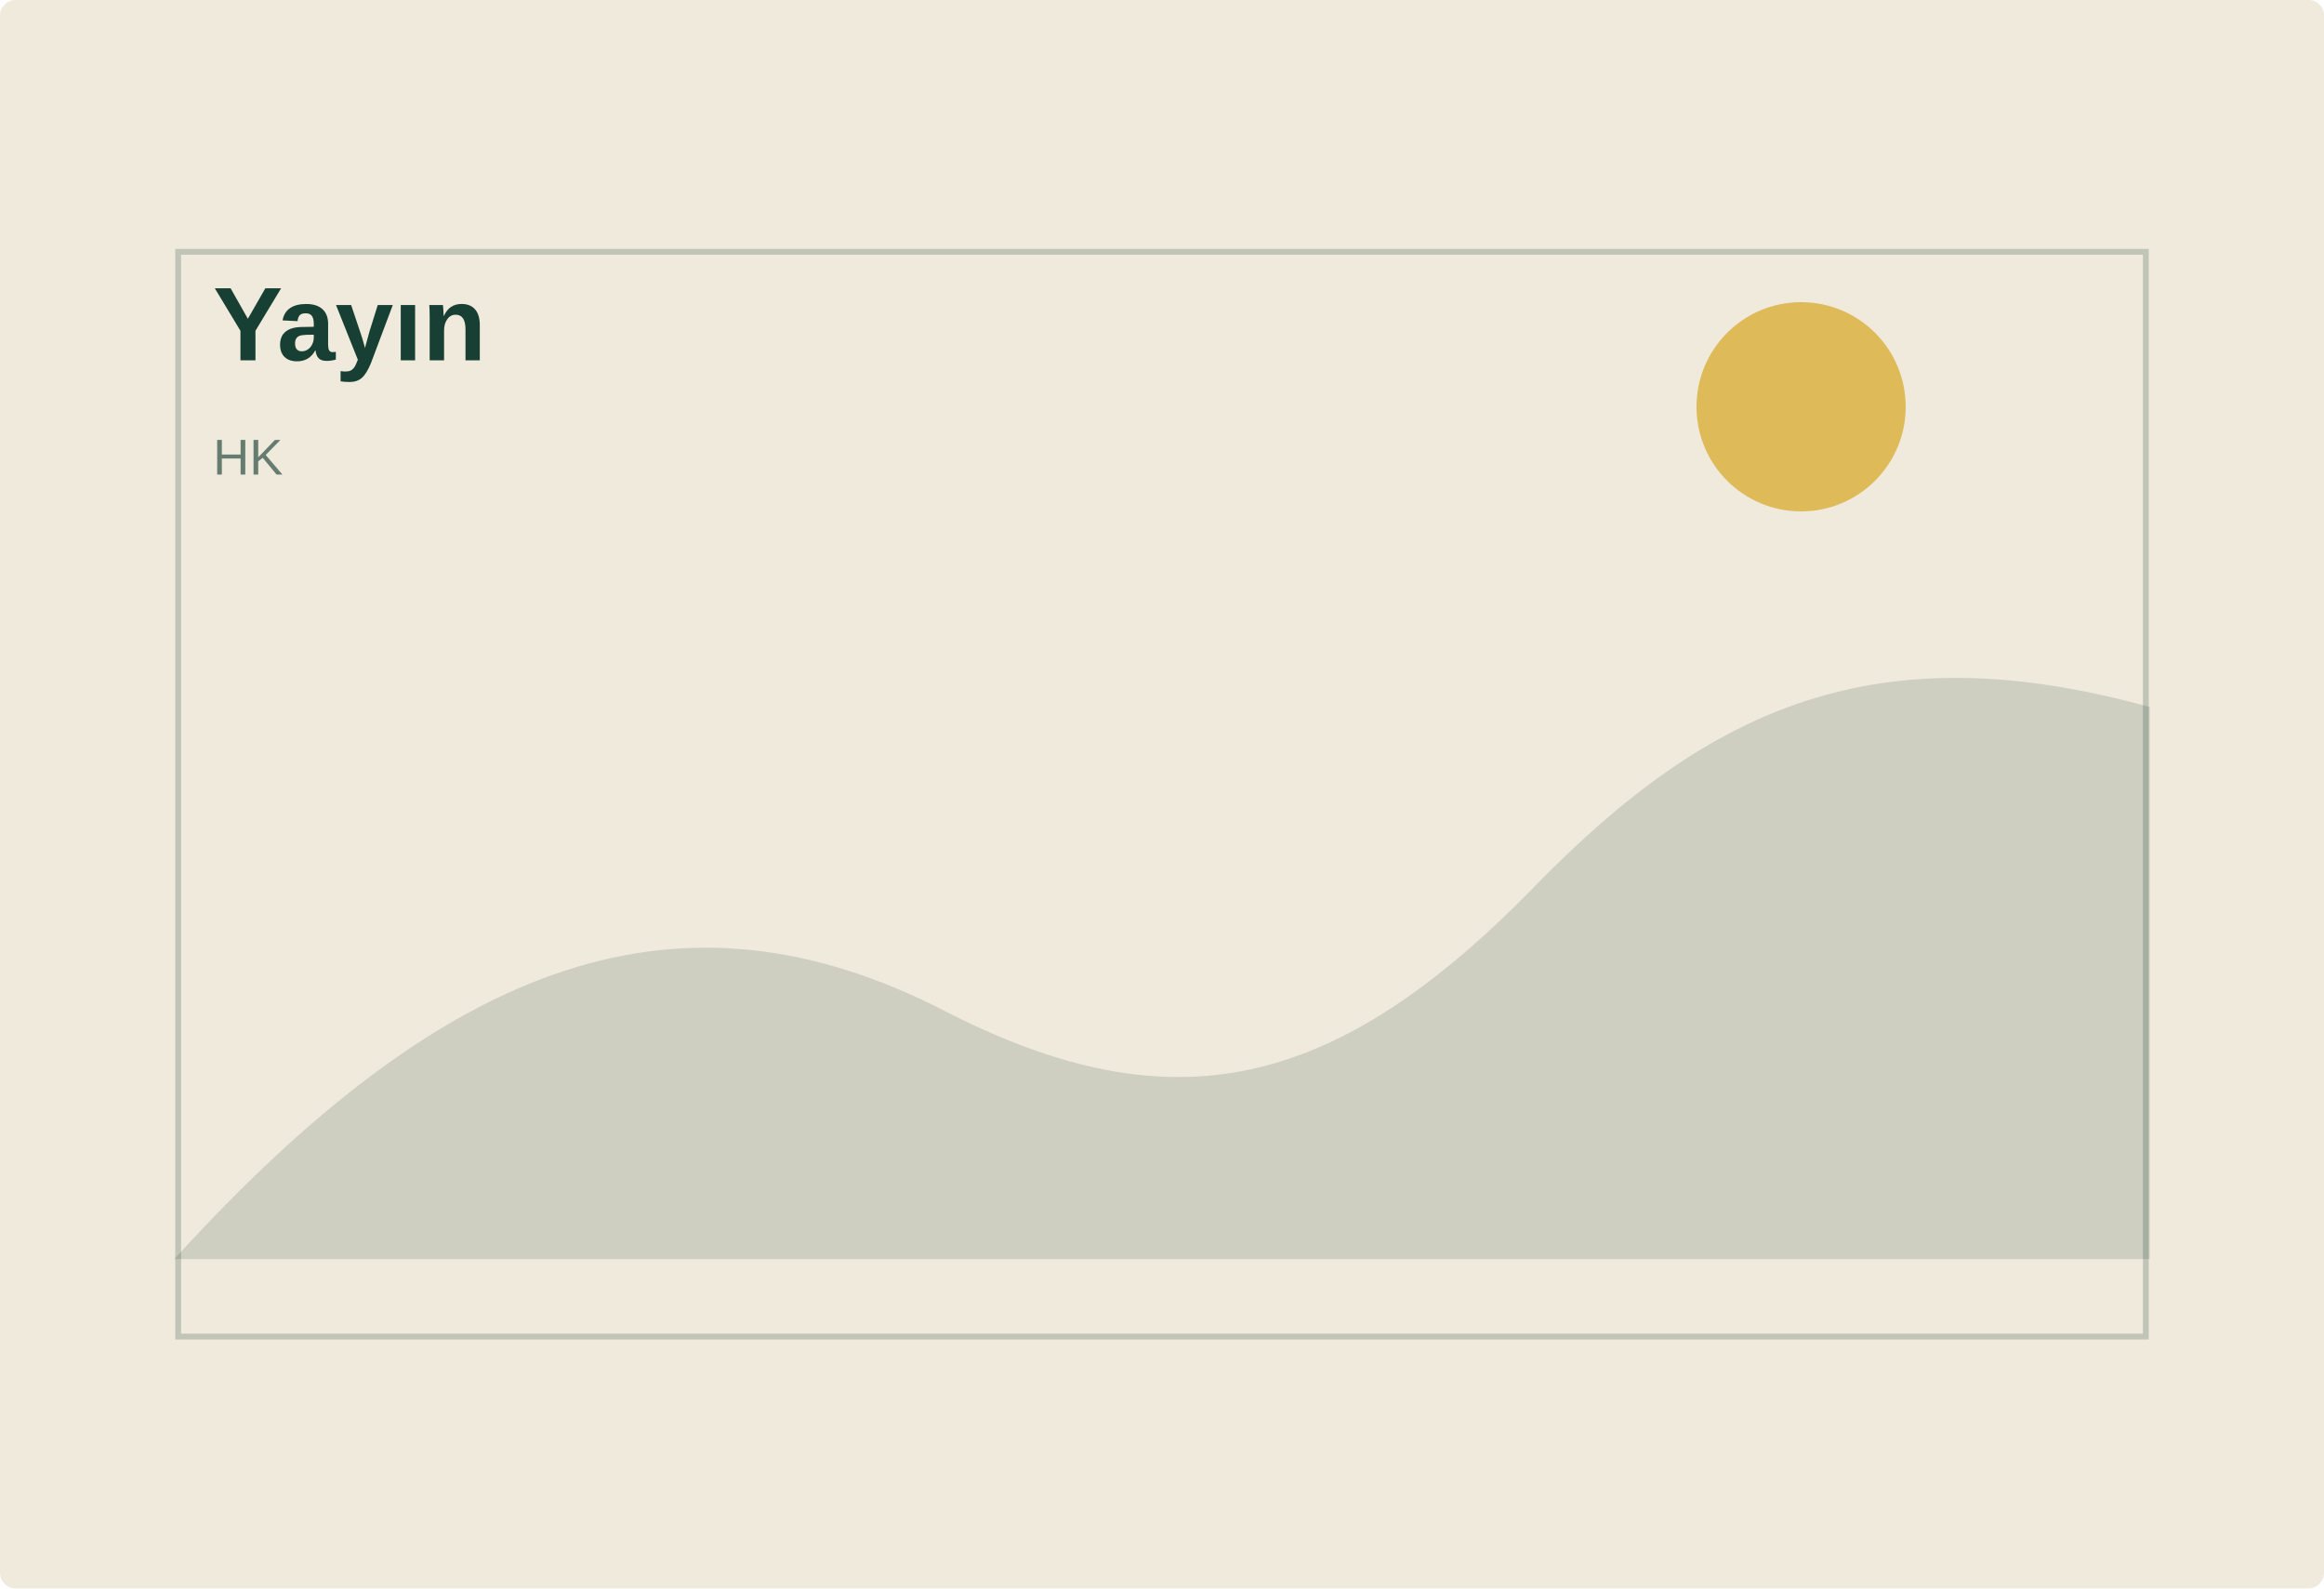
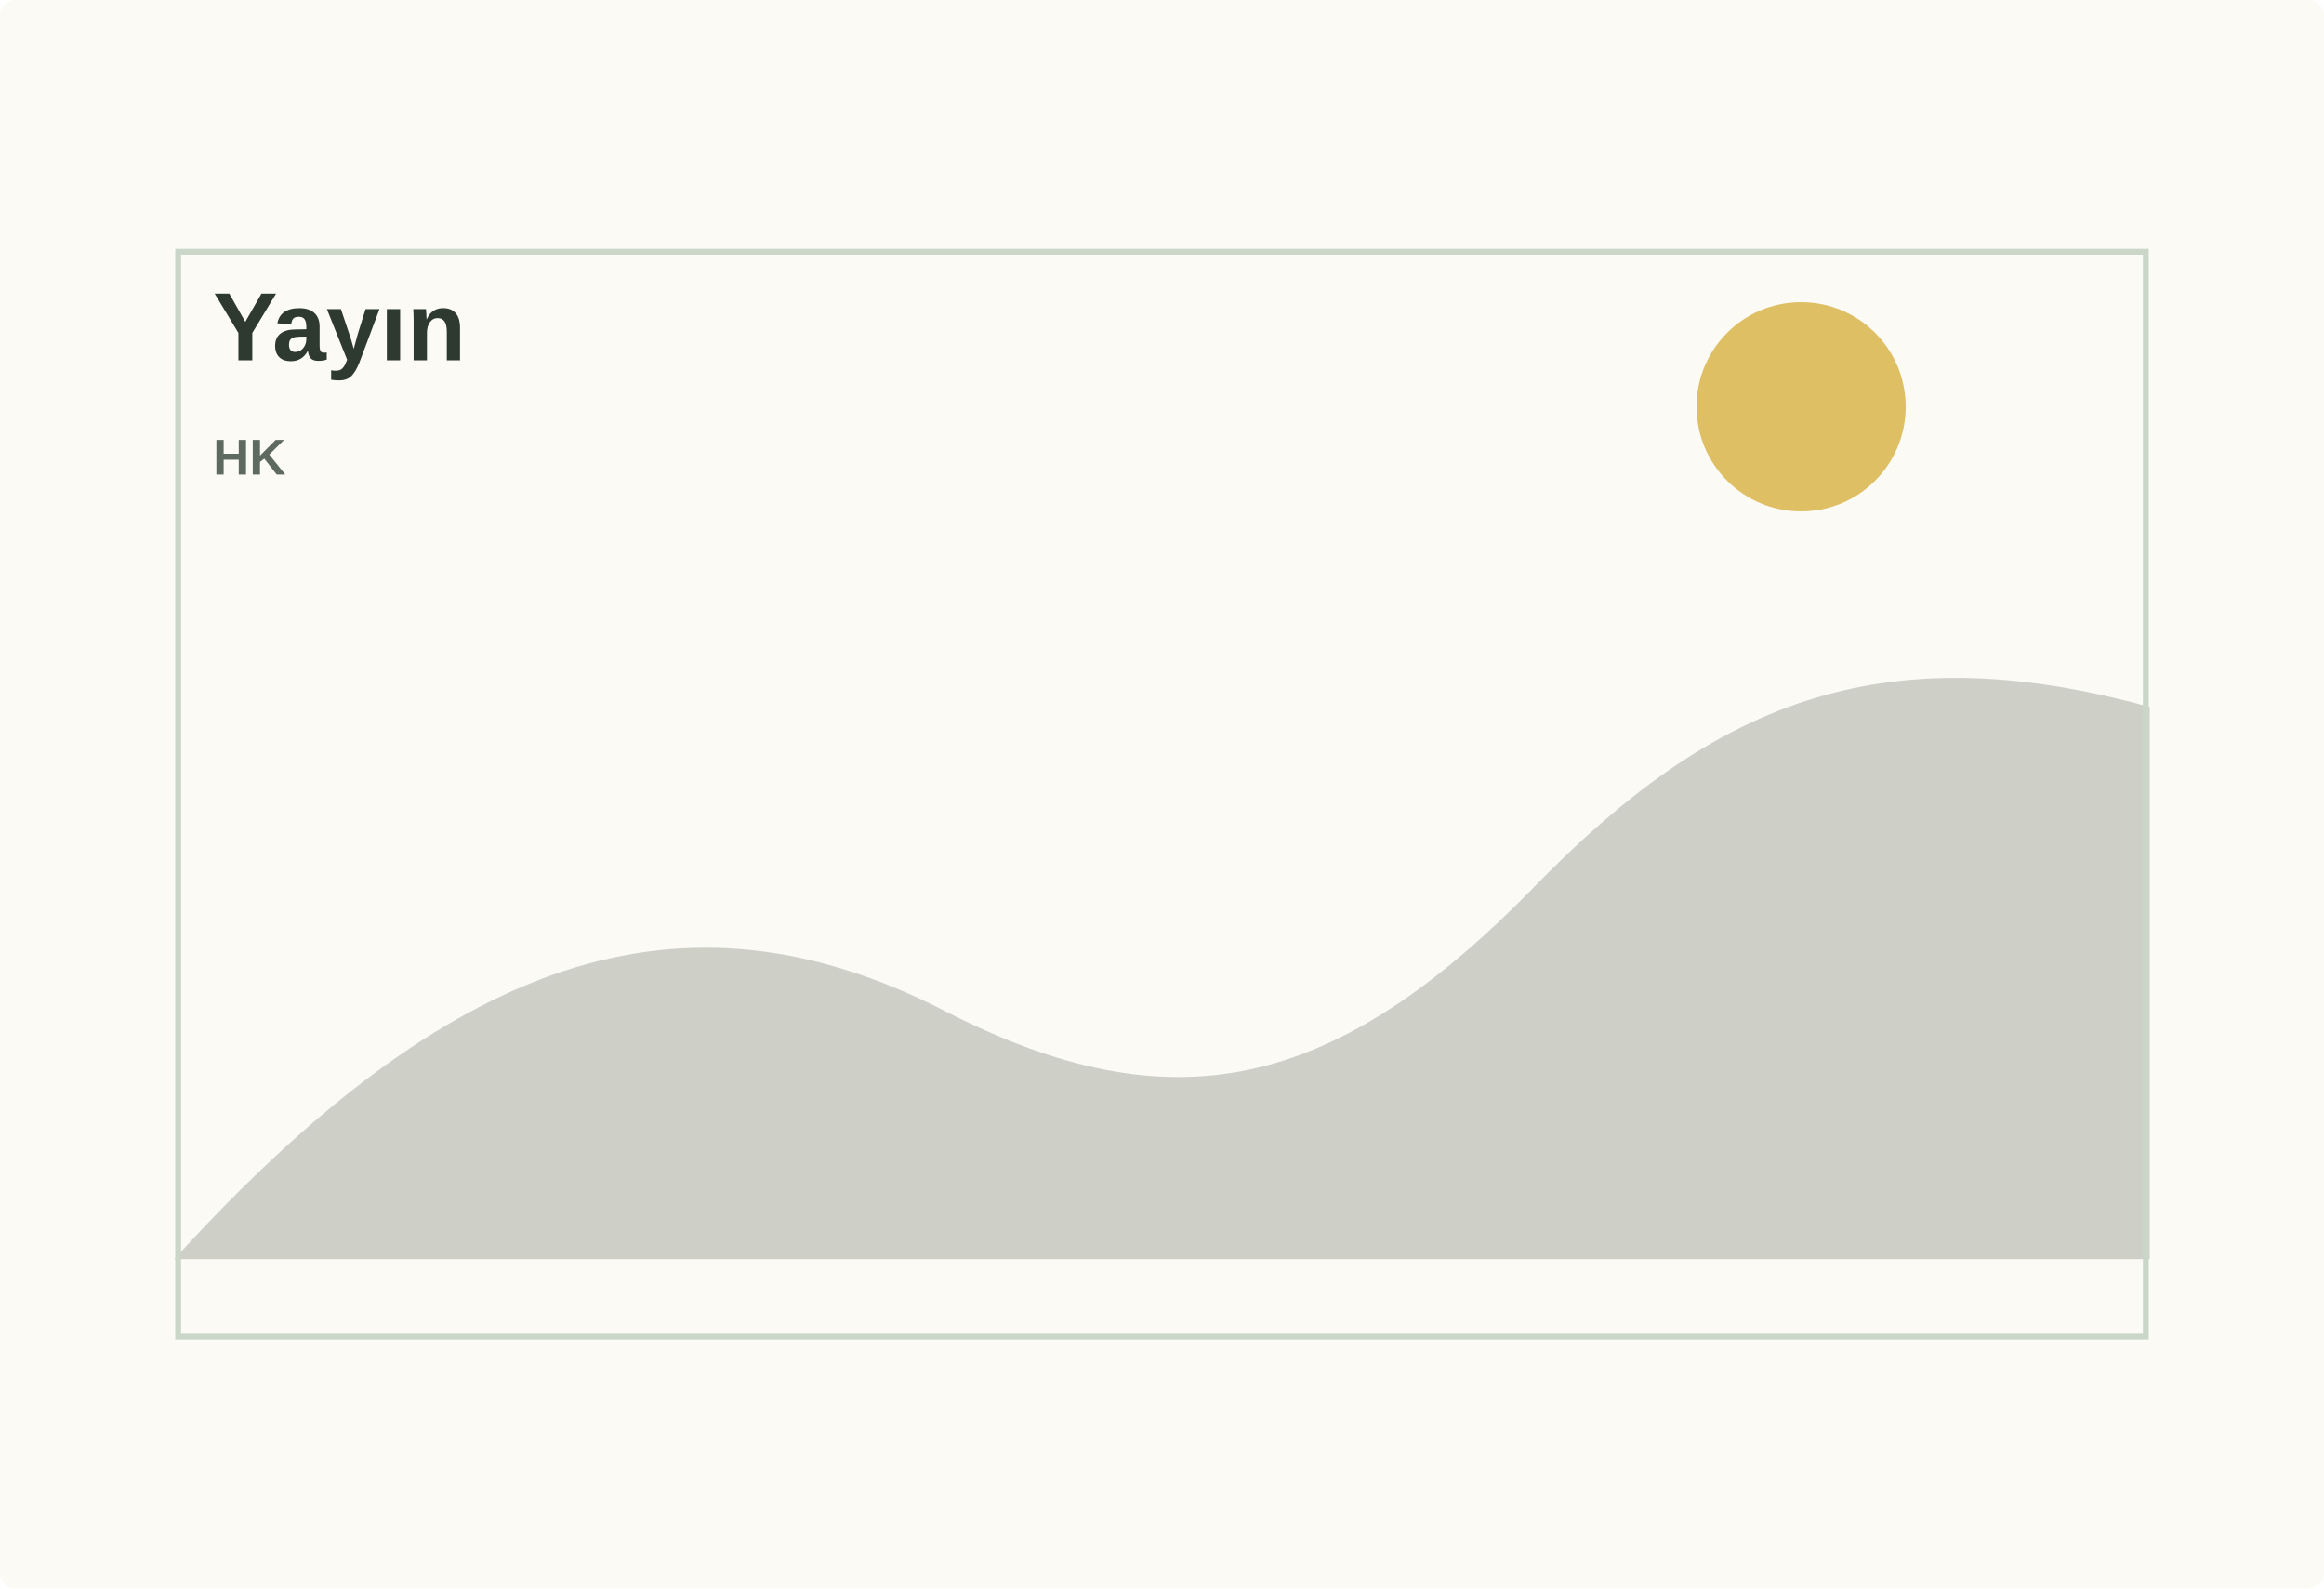
<svg xmlns="http://www.w3.org/2000/svg" width="1200" height="820" viewBox="0 0 1200 820" role="img" aria-labelledby="title">
-   <rect width="1200" height="820" rx="8" fill="#f0eadc" />
-   <path d="M90 650C232 494 352 452 488 522c117 60 201 42 305-65 90-92 176-131 317-92v285H90Z" fill="#173f33" opacity=".16" />
-   <path d="M92 130h1016v560H92z" fill="none" stroke="#173f33" stroke-width="3" opacity=".22" />
-   <circle cx="930" cy="210" r="54" fill="#d6a51f" opacity=".7" />
-   <text x="110" y="186" fill="#173f33" font-family="Arial, sans-serif" font-size="54" font-weight="700">Yayın</text>
-   <text x="110" y="245" fill="#173f33" opacity=".64" font-family="Arial, sans-serif" font-size="26">HK</text>
+   <rect width="1200" height="820" rx="8" fill="#FBFAF4" />
+   <path d="M90 650C232 494 352 452 488 522c117 60 201 42 305-65 90-92 176-131 317-92v285H90Z" fill="#2E3A2F" opacity=".22" />
+   <path d="M92 130h1016v560H92z" fill="none" stroke="#C9D6C8" stroke-width="3" />
+   <circle cx="930" cy="210" r="54" fill="#D4A72C" opacity=".72" />
+   <text x="110" y="186" fill="#2E3A2F" font-family="Aptos, Segoe UI, Arial, sans-serif" font-size="50" font-weight="800">Yayın</text>
+   <text x="110" y="245" fill="#5E6A61" font-family="Aptos, Segoe UI, Arial, sans-serif" font-size="26" font-weight="600">HK</text>
</svg>
